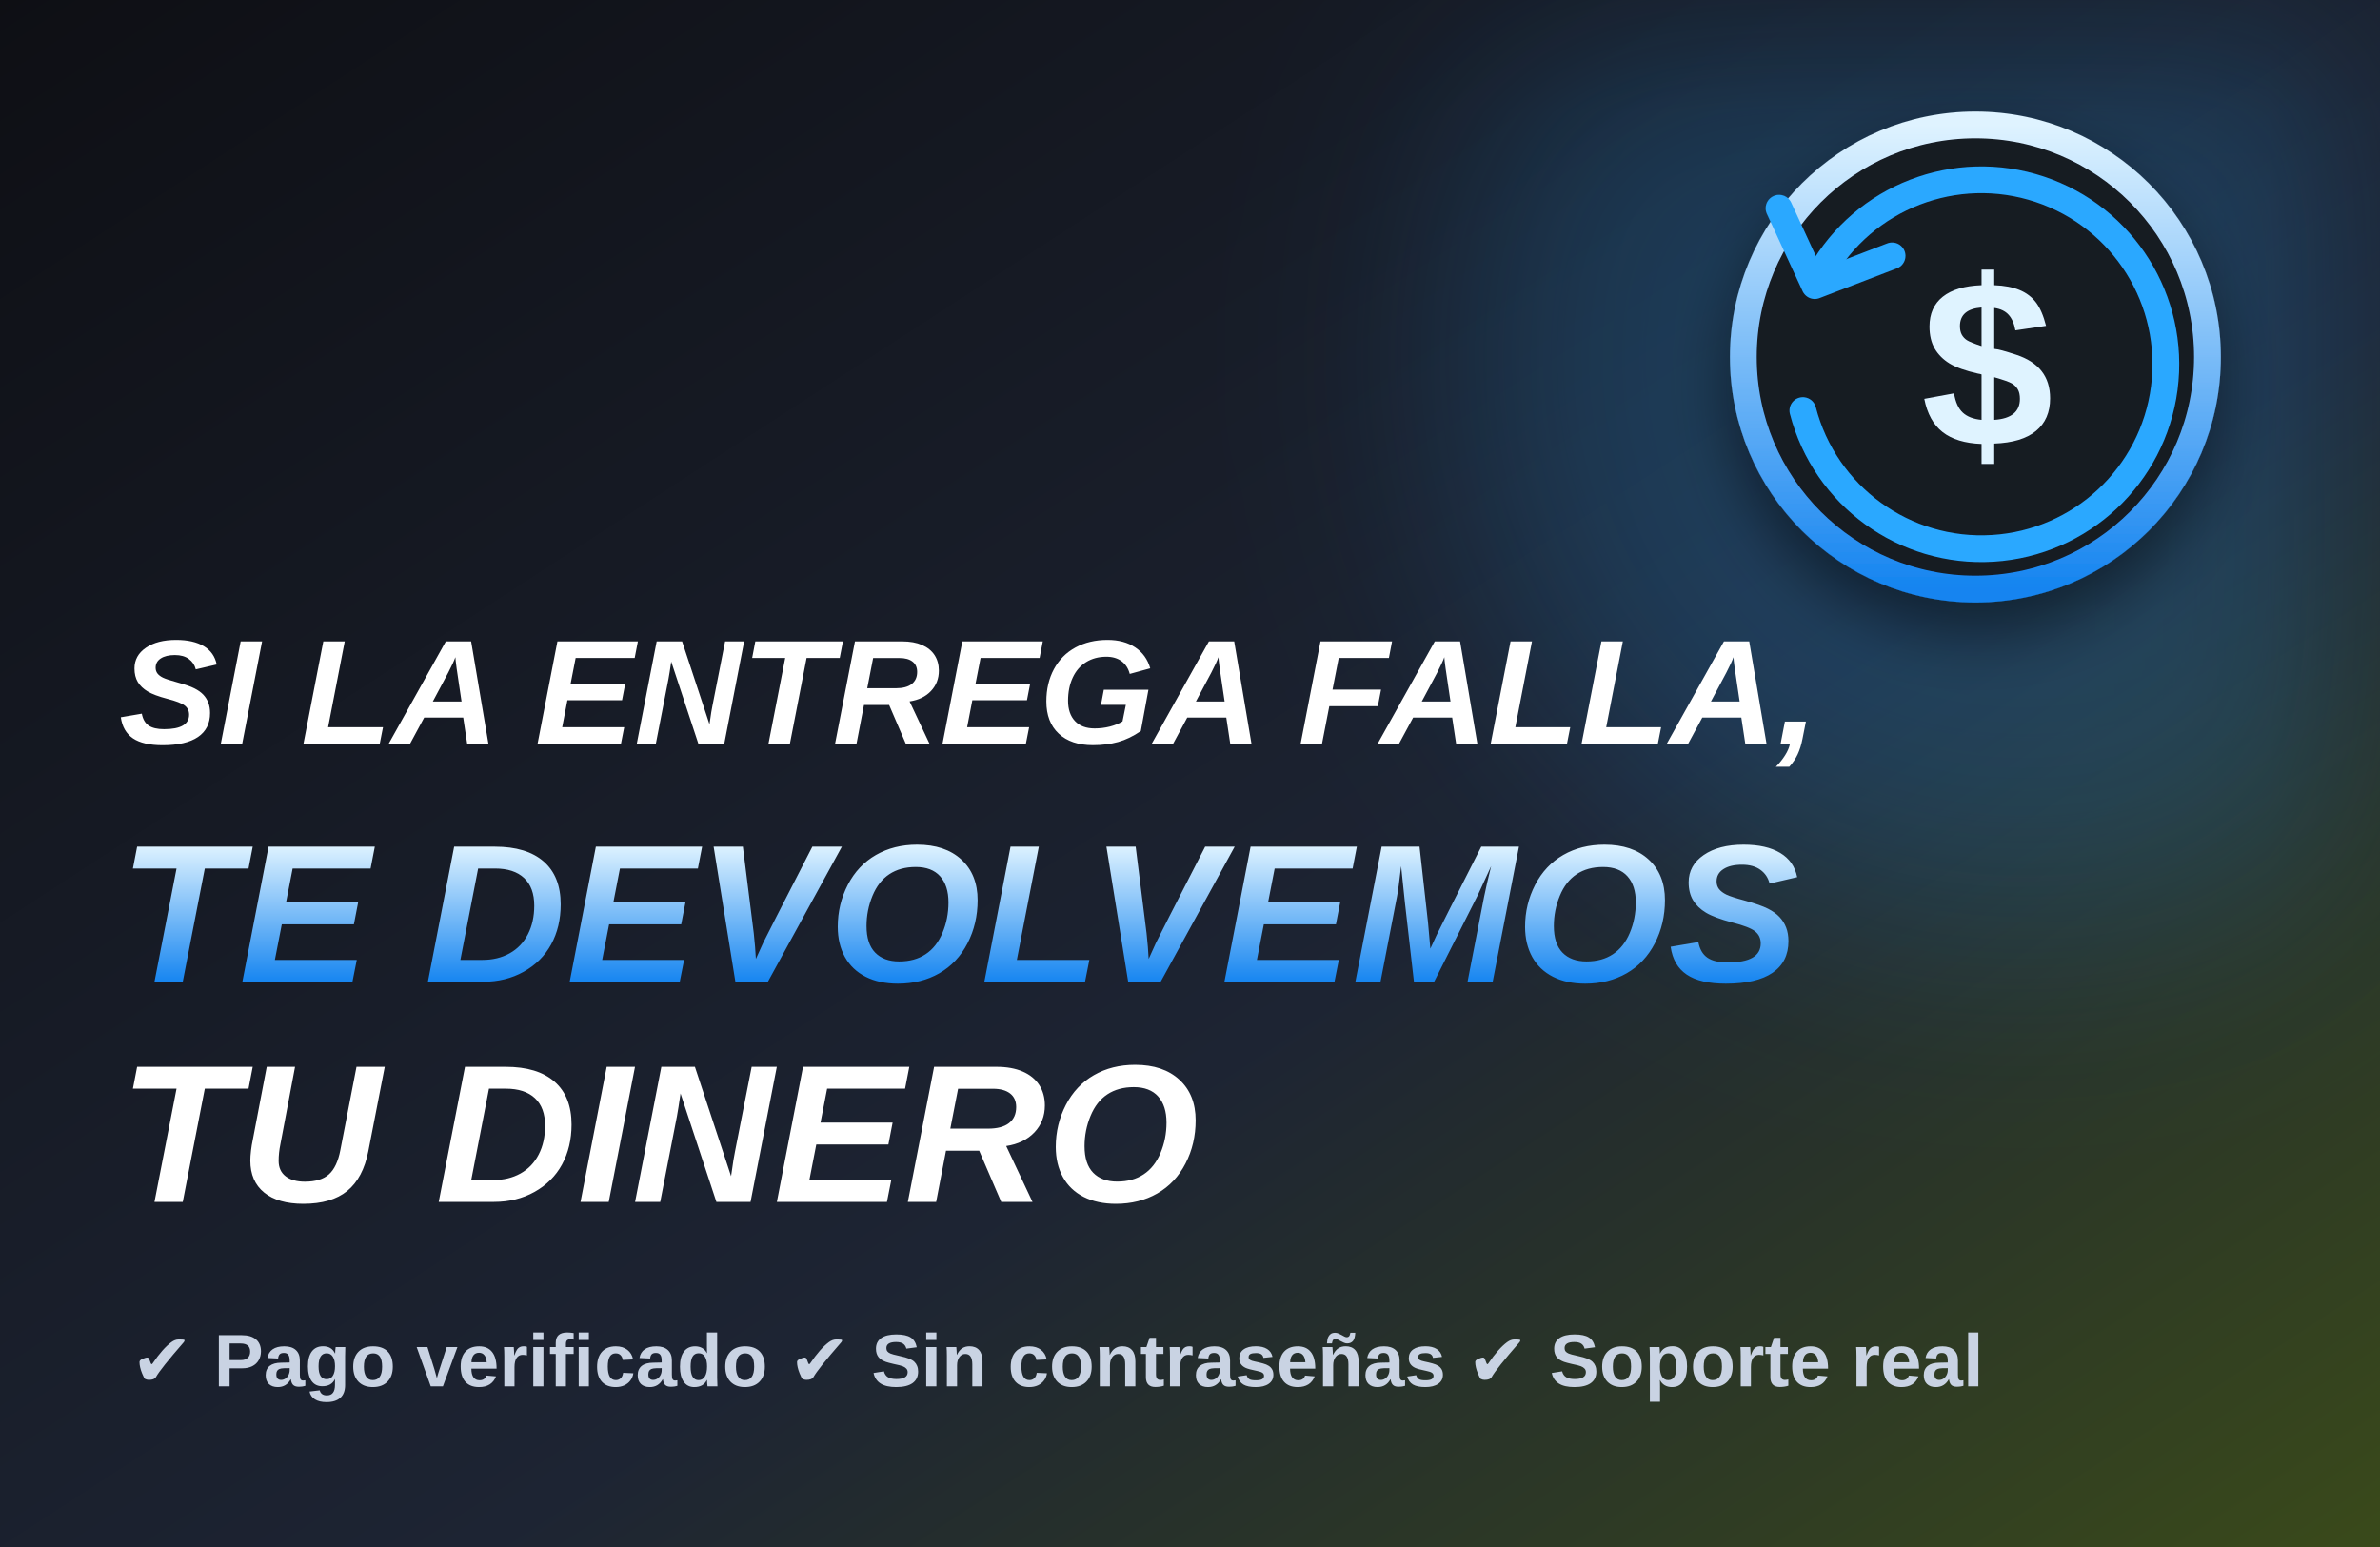
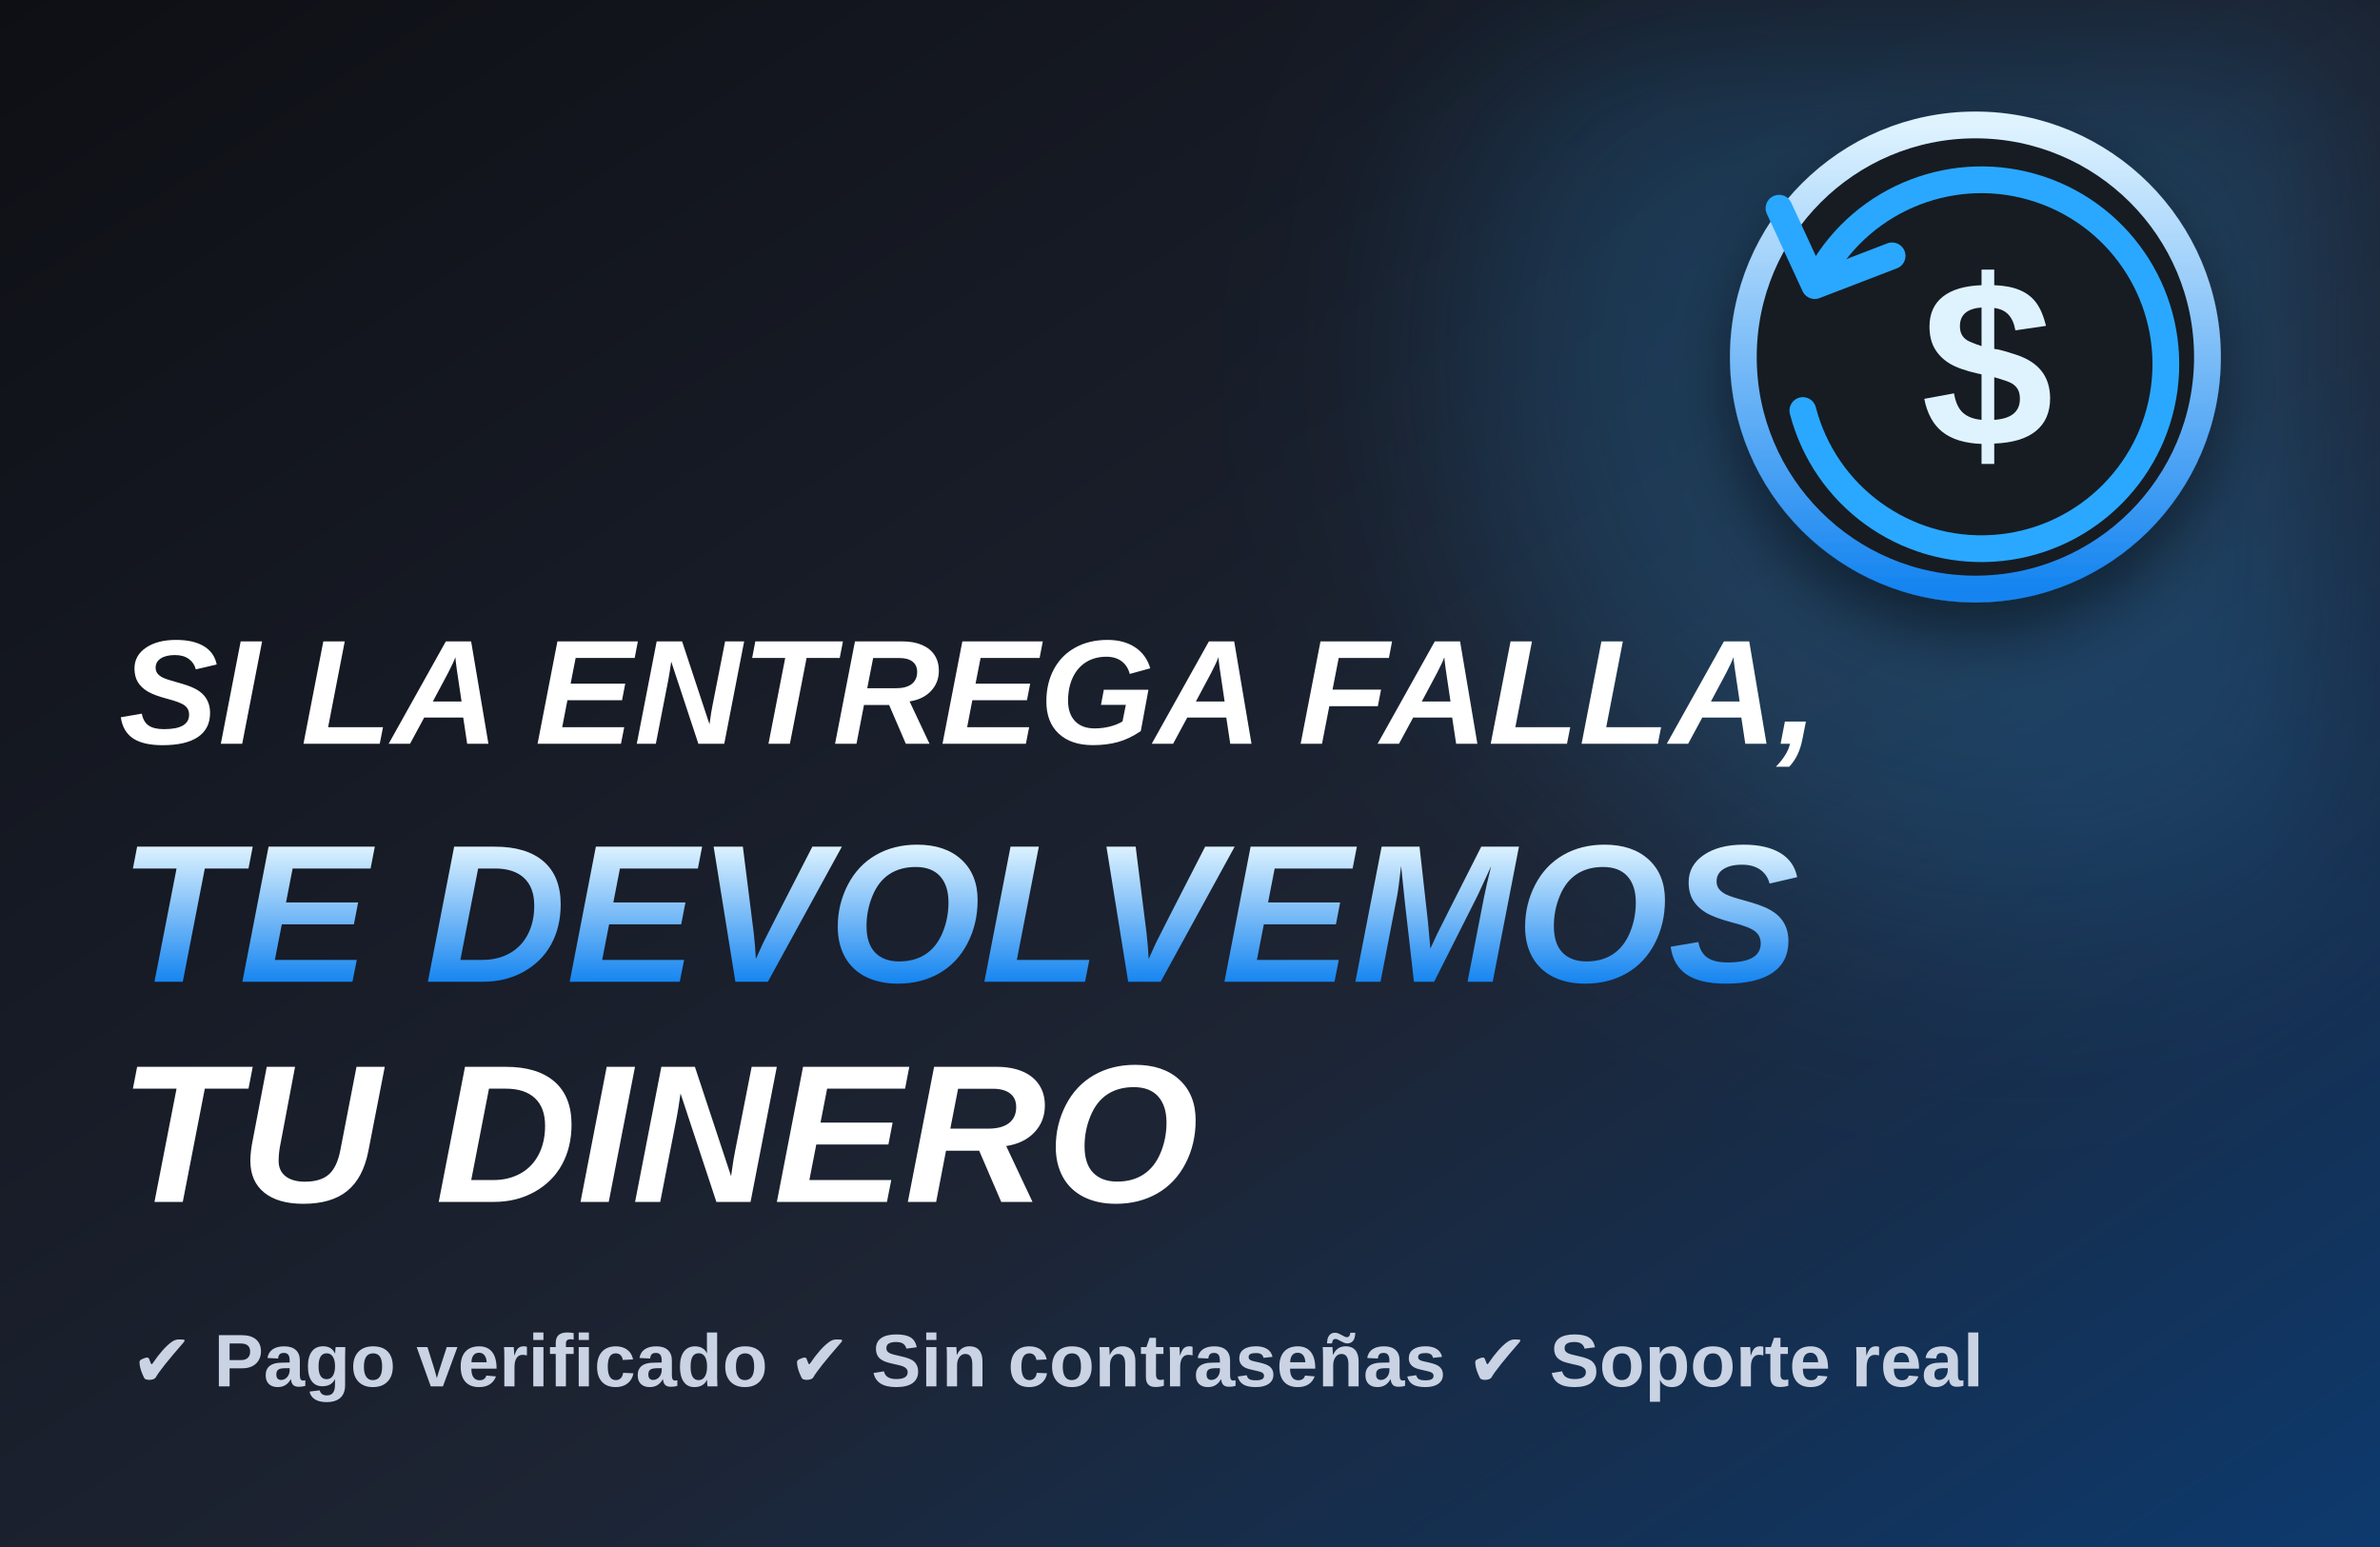
<svg xmlns="http://www.w3.org/2000/svg" viewBox="0 0 800 520" width="800" height="520">
  <defs>
    <linearGradient id="bg" x1="0" y1="0" x2="1" y2="1">
      <stop offset="0" stop-color="#0e0f14" />
      <stop offset="0.6" stop-color="#1d2433" />
-       <stop offset="1" stop-color="#3a4a1a" />
+       <stop offset="1" stop-color="#0d3a6e" />
    </linearGradient>
    <linearGradient id="volt" x1="0" y1="0" x2="0" y2="1">
      <stop offset="0" stop-color="#dff3ff" />
      <stop offset="1" stop-color="#1484f0" />
    </linearGradient>
    <filter id="glow" x="-50%" y="-50%" width="200%" height="200%">
      <feGaussianBlur stdDeviation="40" />
    </filter>
    <filter id="shadow" x="-30%" y="-30%" width="160%" height="170%">
      <feDropShadow dx="0" dy="10" stdDeviation="10" flood-color="#000" flood-opacity=".45" />
    </filter>
  </defs>
  <rect width="800" height="520" fill="url(#bg)" />
  <circle cx="680" cy="120" r="190" fill="#29a8ff" opacity=".2" filter="url(#glow)" />
  <g filter="url(#shadow)">
    <circle cx="664" cy="120" r="78" fill="#151a24" stroke="url(#volt)" stroke-width="9" />
    <path d="M612 92 a62 62 0 1 1 -6 46" fill="none" stroke="#29a8ff" stroke-width="9" stroke-linecap="round" />
    <path d="M598 70 l12 26 l26 -10" fill="none" stroke="#29a8ff" stroke-width="9" stroke-linecap="round" stroke-linejoin="round" />
    <text x="668" y="150" text-anchor="middle" font-family="Arial Black, Arial, sans-serif" font-weight="900" font-size="80" fill="#dff3ff">$</text>
  </g>
  <text x="40" y="250" font-family="Arial Black, Impact, Arial, sans-serif" font-weight="900" font-style="italic" font-size="50" fill="#fff">SI LA ENTREGA FALLA,</text>
  <text x="40" y="330" font-family="Arial Black, Impact, Arial, sans-serif" font-weight="900" font-style="italic" font-size="66" fill="url(#volt)">TE DEVOLVEMOS</text>
  <text x="40" y="404" font-family="Arial Black, Impact, Arial, sans-serif" font-weight="900" font-style="italic" font-size="66" fill="#fff">TU DINERO</text>
  <text x="44" y="466" font-family="Arial, Helvetica, sans-serif" font-weight="700" font-size="25" fill="#c9d3e3">✔ Pago verificado   ✔ Sin contraseñas   ✔ Soporte real</text>
</svg>
